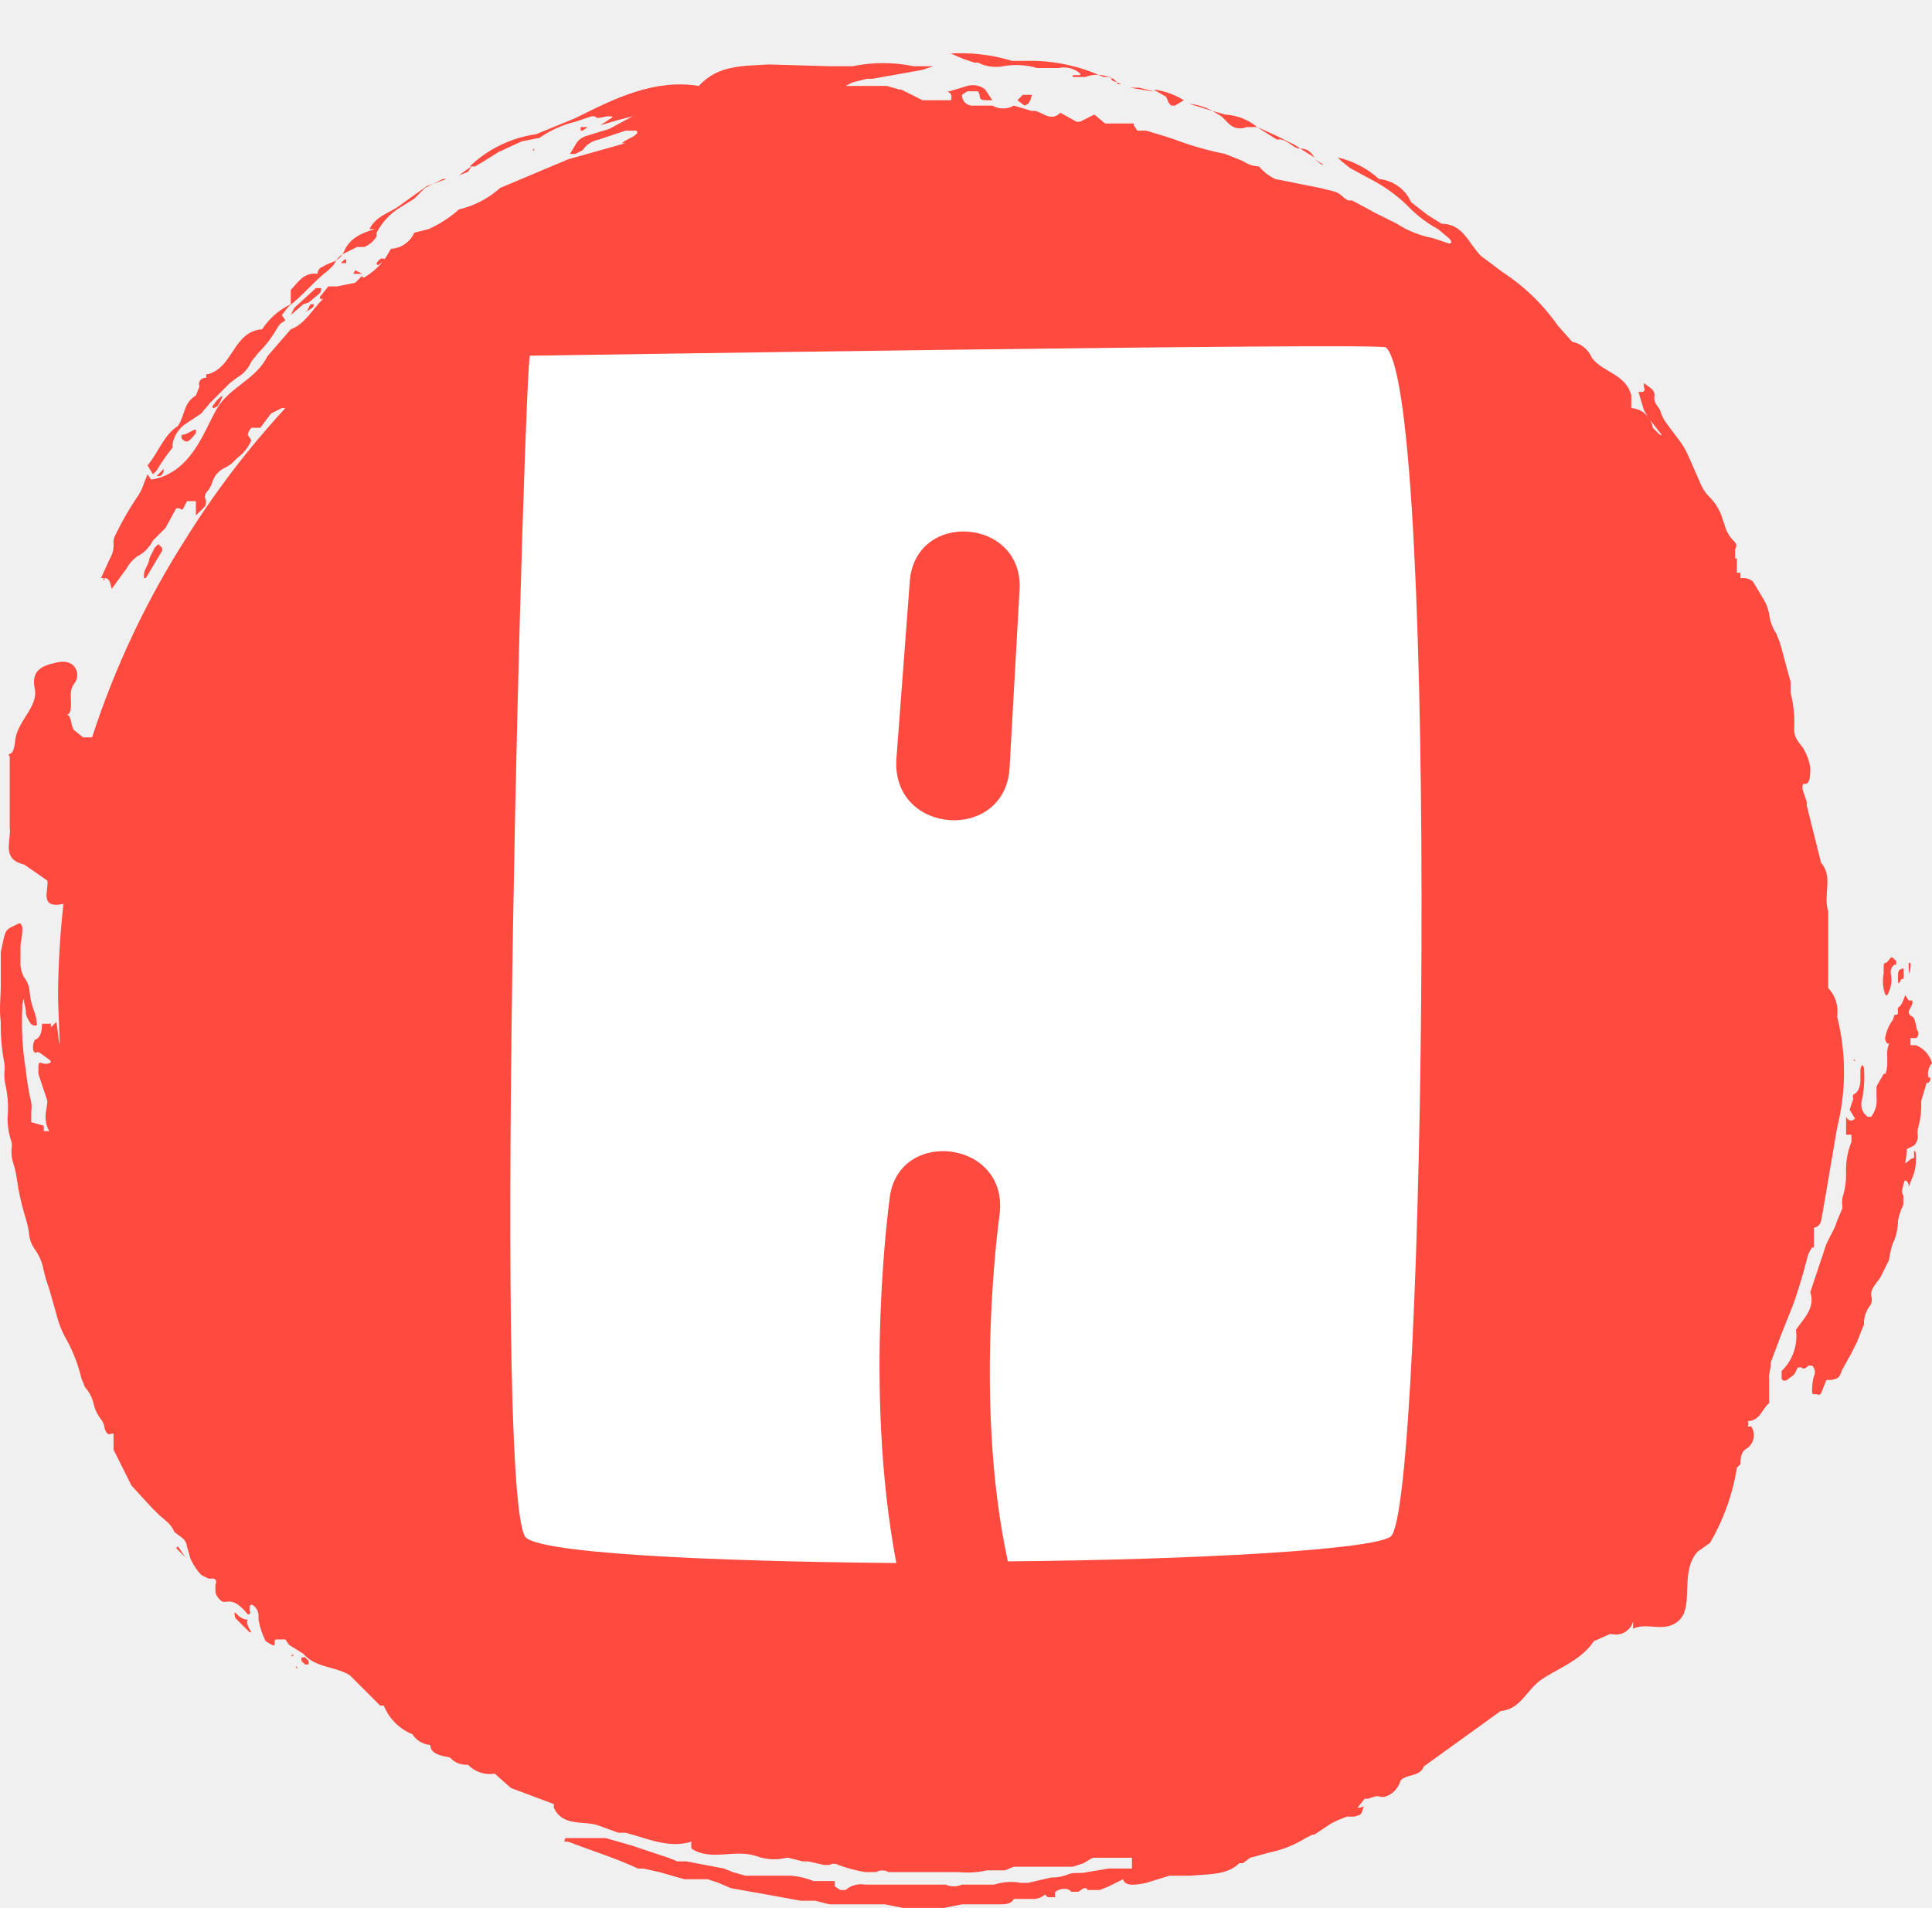
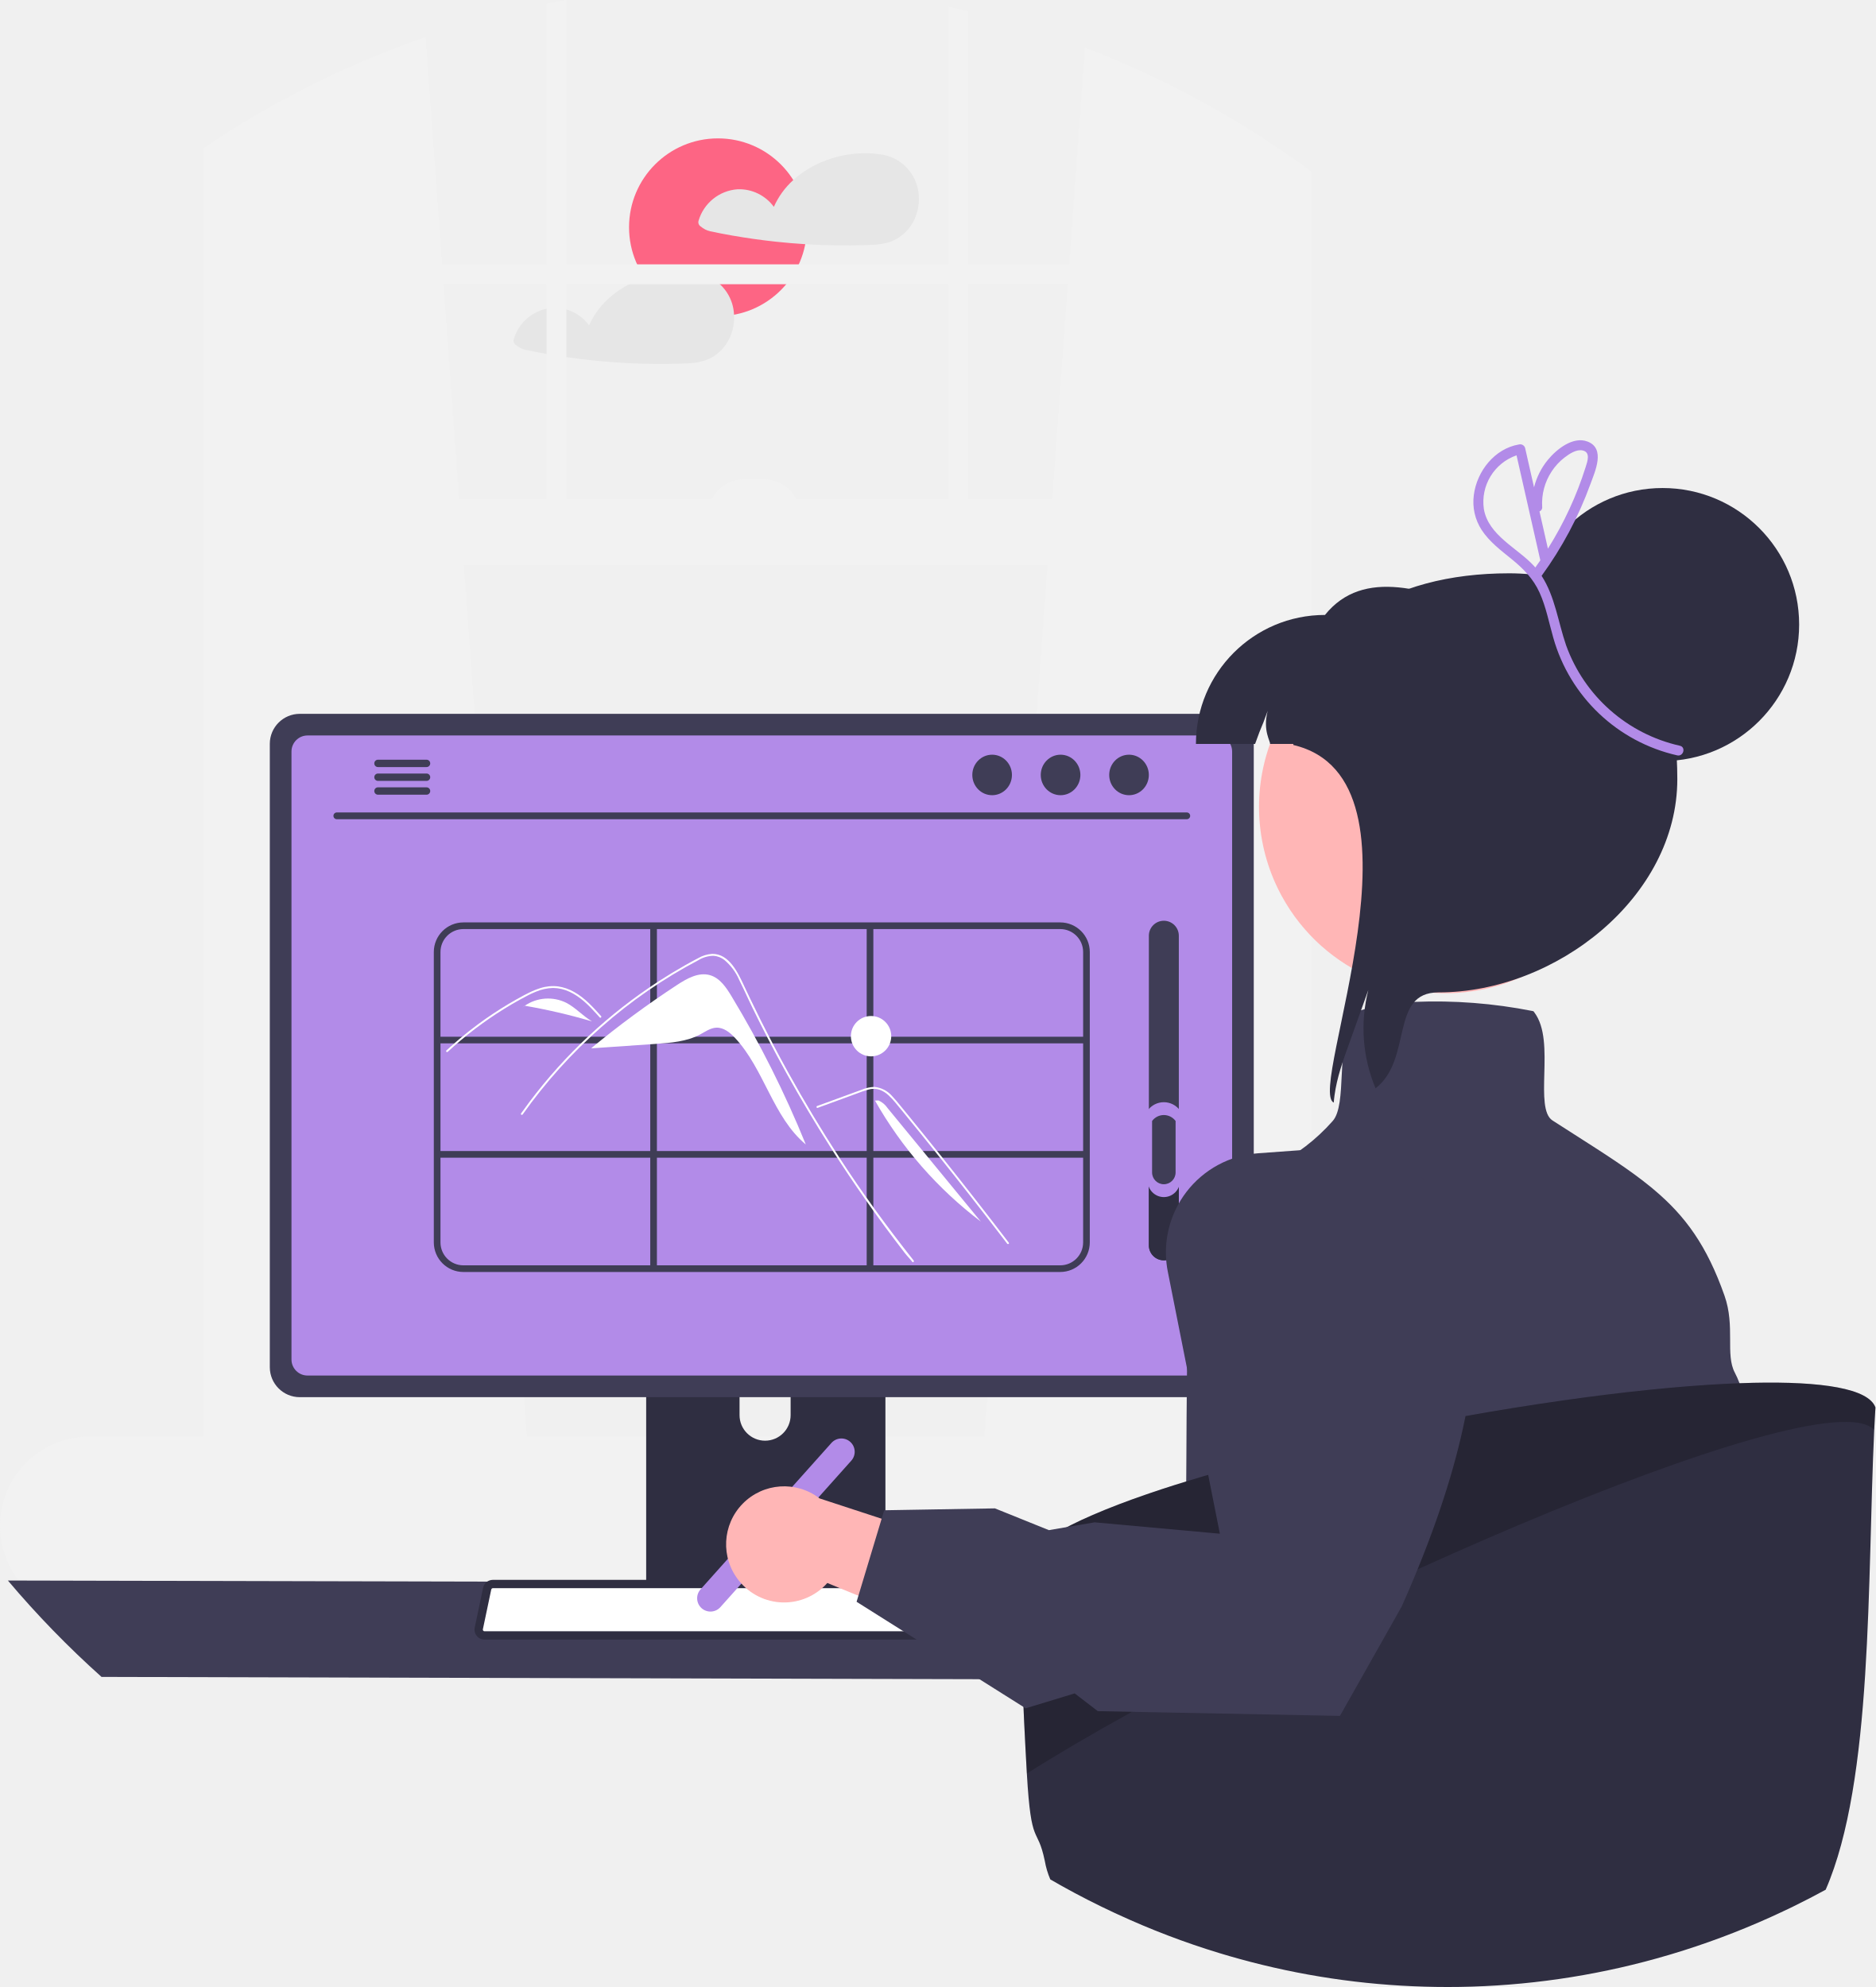
- <svg xmlns="http://www.w3.org/2000/svg" width="308.761" height="304.916" viewBox="0 0 106.008 104.687" class="css-1j8o68f" version="1.1" id="svg23">
-   <defs id="SvgjsDefs2684" />
-   <g id="SvgjsG2685" featurekey="rootContainer" transform="matrix(0.9820593,0,0,0.9820593,-0.05456052,0)" fill="#ff4a3f">
-     <g id="g17">
-       <path d="M19.8 15.3h.5l-.4-.2zm.5.1zm.8-.7c0 .1 0 .1.1.1l.4-.3c-.2-.1-.3-.1-.5.2zm.4-.2zm-4.1 2.3zm-.2.6l.3-.2c.1-.1.1-.2.1-.2h-.2l-.2.4c-.1-.1-.1 0 0 0zm2.2-2.9h-.1l-.2.2h.3zm-2.1 2.4l.6-.5c.1-.1.1-.2.1-.3h-.3l-1.2 1.1-.2.4.7-.6zm-1.1.8z" id="path3" />
-       <path d="M9.7 25v-.2a1.7 1.7 0 0 1 .7-1.1l.9-.6.5-.6.7-.7.4-.4.4-.3a1.9 1.9 0 0 0 .8-.9l.4-.5a5.9 5.9 0 0 0 1-1.3l.2-.3.3-.2-.2-.3.4-.5c.8-.6 1.4-1.4 2.2-2l.3-.3a1.4 1.4 0 0 1 .5-.6l.8-.4h.4a1.4 1.4 0 0 0 .7-.6V13a3.5 3.5 0 0 1 1.3-1.4l.8-.5.2-.2.4-.4 1-.5h.2l-1.1.4-1.4 1c-.6.5-1.4.6-1.8 1.4h.3c-.7.2-1.4.5-1.7 1.2s-.8.6-1.2.9a.4.4 0 0 0-.3.4c-.8-.1-1.1.5-1.5.9v.8a3.9 3.9 0 0 0-1.6 1.4c-1.6.1-1.6 2.1-3 2.5h-.1a.2.2 0 0 0 0 .2c-.3 0-.5.2-.4.5l-.2.5c-.7.4-.6 1.1-1 1.7-.8.5-1.1 1.5-1.7 2.2l.3.5.2-.2a11.6 11.6 0 0 1 .9-1.3zM53.9 3.3l.6.2h.2a2.2 2.2 0 0 0 1.4.2 4.1 4.1 0 0 1 1.9.1h1.2a1.4 1.4 0 0 1 1.2.3.1.1 0 0 1 0 .1H60a.1.1 0 0 0 0 .1h.7a1.8 1.8 0 0 1 1.3 0c.2 0 .1.1.2.2l.5.2h-.2c-.2-.4-.5-.4-.8-.4a9.7 9.7 0 0 0-4.3-.9h-.8A9.8 9.8 0 0 0 53 3h.2zm7.3 3.1zM50.3 4.7zm10.9 1.7h.2-.2zM19 14.7zm32.1-10zm17.6 2.2a.9.9 0 0 0 1 .2h.6a3.1 3.1 0 0 0-1.8-.7l-.7-.2.5.3zm-3.4-1.3c0 .1.1.2.2.3h.2l.5-.3a4.2 4.2 0 0 0-1.7-.6l.7.4zm7.4 2.7l.8.5c-.2-.3-.4-.5-.8-.5z" id="path5" />
-       <path d="M99 76.1l.6-1.6.6-1.5c.2-.5.6-1.8.8-2.6a1.7 1.7 0 0 1 .3-.7h.1v-1.1c.5-.1.4-.6.5-.9l.8-4.7a12.7 12.7 0 0 0 0-6.2 1.9 1.9 0 0 0-.5-1.6v-4.3c-.3-.9.3-1.9-.4-2.7L101 45a.4.4 0 0 0 0-.2l-.2-.6a.5.5 0 0 1 0-.4h.1c.3 0 .3-.5.3-.9a3 3 0 0 0-.4-1.1l-.3-.4a1.1 1.1 0 0 1-.2-.7 6.7 6.7 0 0 0-.2-2v-.6c-.2-.7-.4-1.5-.6-2.2l-.2-.5a2.5 2.5 0 0 1-.4-1.1 2.5 2.5 0 0 0-.3-.8l-.6-1a.8.8 0 0 0-.6-.2h-.1V32h-.2v-.8H97V31a.4.4 0 0 0 0-.1v-.2c.1-.2.1-.3-.1-.5a1.8 1.8 0 0 1-.4-.6l-.2-.6a2.9 2.9 0 0 0-.7-1.2 2.2 2.2 0 0 1-.5-.7l-.7-1.6a4.3 4.3 0 0 0-.6-1l-.6-.8a2.4 2.4 0 0 1-.4-.8l-.2-.3a.6.6 0 0 1-.1-.5.5.5 0 0 0-.2-.4l-.4-.3v.2c.1.2 0 .3-.1.3h-.2l.3 1 .3.5.7.9h-.1l-.2-.2-.2-.2a1.3 1.3 0 0 0-1.2-1.1v-.7c-.3-1.2-1.6-1.3-2.2-2.1a1.5 1.5 0 0 0-1.1-.9l-.8-.9a11.3 11.3 0 0 0-3.1-3l-.8-.6-.4-.3c-.7-.7-1-1.8-2.2-1.8l-.8-.5-.9-.7a2.2 2.2 0 0 0-1.8-1.3 5.1 5.1 0 0 0-2.3-1.2l.2.2.5.4 1.3.7a8.5 8.5 0 0 1 2.1 1.6 6.8 6.8 0 0 0 1.5 1.1l.6.5c.1.1.2.2.1.3H81l-.9-.3a5.6 5.6 0 0 1-2-.8l-1.2-.6-1.3-.7h-.2c-.3-.1-.4-.4-.8-.5l-.8-.2-2.5-.5a2.6 2.6 0 0 1-.9-.7 1.7 1.7 0 0 1-.9-.3l-1-.4a18.1 18.1 0 0 1-2.8-.8l-.6-.2-1-.3h-.5l-.2-.3v-.1h-1.6l-.6-.5-.4.2-.4.2h-.2l-.9-.5c-.6.6-1.1-.2-1.6-.1l-1-.3a1.2 1.2 0 0 1-1.2 0h-1.2a.6.6 0 0 1-.5-.6l.3-.2h.6a.7.7 0 0 1 .1.3c0 .2.2.2.5.2h.2l-.4-.6a1.1 1.1 0 0 0-1-.2l-1 .3H53c.3.2.2.3.2.5h-1.6l-.4-.2-.8-.4h-.1l-.7-.2h-2.3l.4-.2.8-.2h.3l1.7-.3 1.1-.2.6-.2h-1.1a8.4 8.4 0 0 0-3.4 0h-1.3L43 3.6c-1.4.1-2.8 0-3.9 1.2-2.5-.4-4.7.7-6.9 1.8l-2.2.9a6.7 6.7 0 0 0-3.7 1.8h.3l.5-.3.8-.5 1.3-.6 1-.2a6 6 0 0 1 2-.9l.9-.3h.2c.1.2.5 0 .7 0h.2c.1 0 .1.1 0 .1l-.6.4 1-.3.8-.2-1.3.7-1.3.4a1 1 0 0 0-.6.5l-.3.5h.3l.4-.2a1.4 1.4 0 0 1 .9-.6l1.5-.5h.5a.1.1 0 0 1 .1.2c-.2.2-.6.3-.8.5h.2l-3.2.9-3.8 1.6a5.2 5.2 0 0 1-2.3 1.2 6.6 6.6 0 0 1-1.7 1.1l-.8.2a1.5 1.5 0 0 1-1.3.9l-.3.5a3.7 3.7 0 0 1-1.2 1.1h-.1v-.1l-.2.2-.2.2-1 .2h-.5l-.4.5c-.1.1-.1.2 0 .2h.1c-.6.6-1 1.4-1.8 1.7L15 19.9c-.6 1.2-1.8 1.6-2.6 2.6s-1.4 3.9-3.9 4.3l-.2-.3-.2.5a2.7 2.7 0 0 1-.4.8 16.9 16.9 0 0 0-1.2 2.1.8.8 0 0 0-.1.5 1.4 1.4 0 0 1-.2.8l-.5 1.1h.2c.3 0 .3.3.4.6l.8-1.1a2.2 2.2 0 0 1 .6-.7 2 2 0 0 0 .9-.9l.3-.3.4-.4.6-1.1h.2c.1.1.1.1.2 0l.2-.4h.5v.8l.5-.5a.5.5 0 0 0 0-.5.4.4 0 0 1 .1-.3 1.5 1.5 0 0 0 .3-.5 1.3 1.3 0 0 1 .8-.9l.3-.2.3-.3a2.4 2.4 0 0 0 .8-1l-.2-.3c0-.1.1-.3.2-.4h.5l.6-.8.6-.3h.2a48.8 48.8 0 0 0-5.5 7.2h-.1.1a48.4 48.4 0 0 0-5.3 11.2h-.5l-.5-.4c-.2-.2-.1-.7-.4-.9h.1c.3-.5-.1-1.2.3-1.7s.1-1.4-.9-1.2-1.5.5-1.3 1.5-1 1.8-1.1 2.9-.5.5-.3.9v3.9c.1.8-.5 1.8.8 2.1l1.3.9c.1.5-.5 1.6.9 1.3a49.2 49.2 0 0 0-.3 5c0 1.1.1 2.2.1 3.3v-.4c-.1-.4-.1-.8-.2-1.3l-.3.3v-.2h-.5c0 .5-.1.8-.4.9a.9.9 0 0 0-.1.5c0 .1.1.3.2.2s.4.2.7.4-.2.3-.4.2-.2.1-.2.3v.3l.5 1.5c0 .3-.1.6-.1.9a1.7 1.7 0 0 0 .2.8h-.3v-.3l-.7-.2v-.6a1.5 1.5 0 0 0 0-.5 14.6 14.6 0 0 1-.3-1.8 16.6 16.6 0 0 1-.2-3.5.9.9 0 0 1 .1-.5v.2a2.9 2.9 0 0 1 .1.5.8.8 0 0 0 .1.4c.1.2.2.4.4.4s.1-.1.1-.2a2.1 2.1 0 0 0-.1-.5 4.2 4.2 0 0 1-.3-1.3 1.5 1.5 0 0 0-.3-.7 1.6 1.6 0 0 1-.2-.9v-.8c0-.3.1-.6.1-.9a.5.5 0 0 0-.1-.4h-.1c-.8.4-.7.2-1 1.6V55c0 .7-.1 1.4 0 2.1a10.8 10.8 0 0 0 .2 2.3 1.8 1.8 0 0 1 0 .5 3.1 3.1 0 0 0 .1.9 5.9 5.9 0 0 1 .1 1.3 3.9 3.9 0 0 0 .2 1.7 1.2 1.2 0 0 1 0 .4 2.1 2.1 0 0 0 .1.8 4.9 4.9 0 0 1 .2.9 14 14 0 0 0 .5 2.2 5 5 0 0 1 .2 1 1.7 1.7 0 0 0 .3.7 2.9 2.9 0 0 1 .5 1.2 8.5 8.5 0 0 0 .3 1l.4 1.4a5.4 5.4 0 0 0 .6 1.5 8.5 8.5 0 0 1 .8 2.1l.2.5a2.1 2.1 0 0 1 .5 1 2.1 2.1 0 0 0 .4.8 1 1 0 0 1 .2.5c.1.3.2.4.4.3h.1v.9l.5 1 .5 1 1.1 1.2.4.4c.3.3.7.5.9 1l.4.3a.7.7 0 0 1 .3.5l.2.7a3.3 3.3 0 0 0 .6.9l.4.2h.3a.2.2 0 0 1 .1.3 2.5 2.5 0 0 0 0 .5.9.9 0 0 0 .4.5h.2c.4-.1.8.2 1.2.7h.1c0-.1.1-.1 0-.2v-.2c0-.1.1-.2.2-.1a.7.7 0 0 1 .3.6v.2a4.3 4.3 0 0 0 .4 1.2c.5.3.5.3.5.1s0-.2.2-.2h.4l.2.3.8.5c.7.8 1.8.7 2.6 1.2l1.7 1.7h.2a2.9 2.9 0 0 0 1.6 1.6 1.3 1.3 0 0 0 1 .6c0 .5.6.6 1.1.7a1.2 1.2 0 0 0 .8.4h.2a1.7 1.7 0 0 0 1.5.5l.9.8 2.4.9v.2c.5 1.1 1.7.7 2.5 1l1.1.4h.4c1.2.3 2.4.9 3.7.5a.7.7 0 0 0 0 .4c1.1.7 2.4 0 3.6.4a2.9 2.9 0 0 0 1.7.1h.1l.8.2h.3l.9.2h.3a.5.5 0 0 1 .5 0 7.9 7.9 0 0 0 1.5.4h.6a.7.7 0 0 1 .7 0h3.9a5 5 0 0 0 1.6-.1h1l.5-.2H60l.6-.2.5-.3h2.2v.6H62l-1.2.2c-.4.1-.7 0-1 .1a2.4 2.4 0 0 1-1 .2l-1.3.3h-.4a3.1 3.1 0 0 0-1.5.1h-1.8a1.1 1.1 0 0 1-.9 0h-4.5a1.3 1.3 0 0 0-1.1.3H47l-.3-.2v-.3h-1.2a4.1 4.1 0 0 0-1.3-.3h-2.5l-.7-.2-.5-.2-2.1-.4h-.5l-.5-.2-2.1-.7-1.4-.4h-2.2c-.1 0-.1.1-.1.2h.2c1.3.5 2.6.9 3.9 1.5h.3l.9.2 1.4.4h1.3l.6.2.7.3 1.7.3 1.1.2 1.1.2h.8l.8.2h3.1l1 .2h2.3l1-.2H56c.4 0 .6-.1.7-.3h1a1 1 0 0 0 .8-.3c-.1.1 0 .1.1.2h.4v-.2c0-.1 0-.1.2-.2s.6-.1.7.1h.4l.3-.2c.2 0 .2 0 .2.1h.7l.5-.2.8-.4c.1.3.4.4 1.3.2l1.3-.4h1.2c.9-.1 2 0 2.7-.7h.2l.4-.3 1.1-.3a6.1 6.1 0 0 0 2-.8l.4-.2h.1l.9-.6.4-.2.5-.2h.4c.4-.1.4-.1.5-.4s0-.1-.2-.1h-.1l.4-.5h.2c.3-.1.5-.2.7-.1h.2a1.3 1.3 0 0 0 .9-.9c.3-.4 1.1-.2 1.3-.8l4.3-3.1c1.1-.1 1.4-1.1 2.2-1.7s2.3-1.1 3-2.2l.9-.4h.1a1 1 0 0 0 1.2-.7v.4c.8-.4 1.8.3 2.6-.5s0-2.7 1-3.8l.7-.5a12.1 12.1 0 0 0 1.5-4.2l.2-.2c0-.3 0-.7.4-.9a.9.9 0 0 0 .2-1.2h-.2a.3.3 0 0 0 0-.3c.7 0 .8-.7 1.2-1V77a.5.5 0 0 1 0-.2 3.8 3.8 0 0 0 .1-.7zM5.9 32.2z" id="path7" />
-       <path d="M26.4 9.3l-.3.2-.4.3.5-.2zm6.1-2h.1l.3-.2h-.4zm-2.6 1l-.1.1h.1v-.1zm-1.5 1.4zm1.3-.2zm-6.3 3.1zM9.2 26.2l-.4.4H9a.4.4 0 0 0 .2-.4zm3-3.5a2.1 2.1 0 0 0 .3-.6 1.5 1.5 0 0 0-.5.5c-.1.1-.1.2 0 .2zM11 24.2V24c-.2 0-.5.3-.8.3v.2c.3.3.4.2.8-.3zm3 66.2zM73.9 9.2h.1l-.5-.3zm-2.5-1.4c.5-.1.8.4 1.2.5h.1l-.3-.2-1-.5-1.1-.5.3.2zM52.8 3.1zm11.7 2h-.1l-1.2-.2h.5zm2 .7l1.3.4a3.3 3.3 0 0 0-1.3-.4zm-9 0a1 1 0 0 0 .2-.5h-.5l-.3.3.4.3zm9 1.6zM49.9 4.2zm2.9.7zM48.5 4zm13.8 2.1a.5.5 0 0 0 0 .1zm44.8 52.3h-.3V58h.3c.1 0 .2-.3.1-.4s-.1-.7-.3-.8a.3.3 0 0 1-.2-.3l.2-.4a.4.4 0 0 0 0-.2h-.2l-.2-.3c-.1.3-.2.6-.4.7a.5.5 0 0 0 0 .2c0 .1 0 .2-.1.2h-.1a1.1 1.1 0 0 1-.1.3 2.3 2.3 0 0 0-.4.9.4.4 0 0 0 .1.4h.1a1.7 1.7 0 0 0-.1.8v.4a1.8 1.8 0 0 1-.1.5h-.1l-.4.7v.6a1.5 1.5 0 0 1-.3 1.1h-.2l-.2-.2a.9.9 0 0 1-.1-.8 6.5 6.5 0 0 0 .1-1.7c0-.1-.1-.2-.1-.2a.5.5 0 0 0-.1.3v.6c0 .2-.1.6-.3.7s-.1.2-.1.3l-.2.6.3.5c-.2.2-.4.1-.5-.1v1h.3v.4a4.2 4.2 0 0 0-.3 1.4 3.3 3.3 0 0 0 0 .4 4 4 0 0 1-.2 1.3 2 2 0 0 0 0 .6l-.3.7a3.2 3.2 0 0 1-.3.7l-.3.6-.9 2.7c.3.9-.4 1.5-.8 2.1a2.7 2.7 0 0 1-.8 2.3v.4c0 .1.1.2.3.1l.4-.3.2-.4h.2c.1.1.2.1.4-.1h.2a.5.5 0 0 1 .1.6 2.9 2.9 0 0 0-.1.8c0 .1 0 .2.1.2h.2c.1.1.2 0 .3-.3l.2-.5h.3c.4-.1.4-.1.6-.6l.5-.9.3-.6.4-1a1.6 1.6 0 0 1 .3-1 .6.6 0 0 0 .1-.6c0-.2 0-.3.2-.6l.3-.4.5-1a4.7 4.7 0 0 1 .2-.9 3 3 0 0 0 .3-1.3 3.8 3.8 0 0 1 .3-.9v-.5c-.1-.2-.1-.2 0-.6s.1-.2.2-.2a.4.4 0 0 1 .1.3l.2-.5a2.3 2.3 0 0 0 .2-.9v-.3c0-.1 0-.3-.1-.3v.4c-.2 0-.3.2-.5.3a6.4 6.4 0 0 0 .1-.8l.4-.2a.7.7 0 0 0 .2-.6 1.4 1.4 0 0 1 0-.3 4.8 4.8 0 0 0 .2-1.4v-.2l.3-1h.1a.3.3 0 0 0 .1-.3h-.1a.9.9 0 0 1 .2-.8 1.5 1.5 0 0 0-.9-1zm-1.2 7.8zm-.2-9.9zm0 0zM9.1 30.8a.3.3 0 0 0 0-.2l-.2-.2-.2.2-.3.6c0 .3-.3.6-.3.9v.2h.1zm96.3 24.8h.1a1.7 1.7 0 0 0 .2-1.2.5.5 0 0 1 .2-.5h.1v-.2l-.2-.2h-.1c-.1.1-.2.3-.3.3s-.1.1-.1.3v.3a2.2 2.2 0 0 0 .1 1.2zM13.2 90.1c-.1 0 0 .2 0 .3l.8.8h.1c-.2-.3-.3-.6-.2-.7a.9.9 0 0 1-.5-.2zm.8.3zm92.3-35.7h.1a2 2 0 0 0 0-.6c-.3.1-.3.1-.3.6s.1.1.2 0z" id="path9" />
-       <path d="M106.7 62a.6.6 0 0 0 .1-.5c0-.1-.1-.2-.1-.1h-.2v.2c0 .4.1.5.2.4zm.1-8.2h-.1v.6a1 1 0 0 0 .1-.6zM17.1 92.6h-.2v.2l.2.2h.2v-.2zm86.6-33.3c0-.1 0-.1-.1-.1zM9.9 86.5l.5.5-.4-.6z" id="path11" />
-       <circle cx="10.5" cy="87.1" transform="rotate(-24.8 10.4 87.159)" id="circle13" />
-       <path d="M9.7 30.1h-.1v.2-.2h.1zm83.2-6.6l-.2-.3h-.1zm-14.7 77.1zM5.9 32.2zm-.1.2a.3.3 0 0 0 .1-.2v.2zm1.9-4.9zM61.5 2.4zm42.8 58.2v.1-.1zM16.4 92.5h-.1c.1.1.2 0 .1-.1zm.2.7h.1l-.1-.1v.1zm73.9-71.3zm15.2 34.4zM14.6 91.7zm92.1-37zm-.8 11.4zM34.6 0z" id="path15" />
-     </g>
-   </g>
-   <g id="SvgjsG2686" featurekey="nameFeature-0" transform="matrix(2.284354,0,0,2.284354,27.98006,-5.60952)" fill="#ffffff">
-     <path d="M9.6 16.48 l-0.32 4.24 c-0.08 1.8 2.6 1.96 2.72 0.2 l0.24 -4.28 c0.12 -1.76 -2.56 -1.96 -2.64 -0.16 z M0.48 11 l0 0 c0.04 0 20.48 -0.32 20.56 -0.2 c1.28 1.12 0.96 27.8 0.12 28.56 c-0.4 0.32 -4.64 0.56 -9.2 0.6 c-0.84 -3.84 -0.2 -8.32 -0.2 -8.32 c0.24 -1.8 -2.44 -2.12 -2.64 -0.4 c0 0.04 -0.64 4.52 0.16 8.76 c-4.56 -0.04 -8.68 -0.24 -8.92 -0.64 c-0.8 -1.44 0 -28.28 0.12 -28.36 z" id="path20" />
-   </g>
+ <svg xmlns="http://www.w3.org/2000/svg" data-name="Layer 1" width="563.232" height="596.817" viewBox="0 0 563.232 596.817">
+   <circle cx="215.615" cy="68.266" r="26.701" fill="#fd6584" />
+   <path d="M601.119,230.112a13.235,13.235,0,0,0-11.17-9.29,1.081,1.081,0,0,0-.18,0,1.418,1.418,0,0,0-.22-.05c-8.94-1.16-18.88,1.66-25.57,7.8a23.958,23.958,0,0,0-5.83,8.04,12.917,12.917,0,0,0-10.83-5.28,13.184,13.184,0,0,0-11.8,9.51,1.526,1.526,0,0,0,.69,1.69,6.673,6.673,0,0,0,2.79,1.42c2.21.47,4.44.9,6.67,1.29q6.54,1.14,13.15,1.85,4.365.465,8.75.74c6.04.38,12.11.47,18.16.28,3-.1,5.88-.2,8.62-1.52a12.798,12.798,0,0,0,4.95-4.31A14.548,14.548,0,0,0,601.119,230.112Z" transform="translate(-325.7462 -174.4889)" fill="#e6e6e6" />
+   <path d="M546.189,269.012a13.652,13.652,0,0,0-.56-3.3,13.26,13.26,0,0,0-11.18-9.29.965.965,0,0,0-.17,0,1.887,1.887,0,0,0-.23-.05,33.194,33.194,0,0,0-14.69,1.51c-7.26,2.43-13.63,7.33-16.7,14.33a12.922,12.922,0,0,0-10.84-5.28,13.183,13.183,0,0,0-11.8,9.51,1.555,1.555,0,0,0,.69,1.69,6.733,6.733,0,0,0,2.79,1.42c2.22.47,4.44.9,6.68,1.29q6.54,1.14,13.14,1.85a195.164,195.164,0,0,0,26.92,1.02c2.99-.1,5.88-.2,8.62-1.52a12.77,12.77,0,0,0,4.94-4.31A14.264,14.264,0,0,0,546.189,269.012Z" transform="translate(-325.7462 -174.4889)" fill="#e6e6e6" />
+   <path d="M743.876,605.969h-24.34V225.999c-1.64-1.21-3.29-2.41-4.96-3.58q-.495-.345-.99-.69a288.322,288.322,0,0,0-62.01-32.94l-4.72,65.1-0.0.004H616.486V177.879c-1.98-.49-3.96-.95-5.96-1.38v77.394h-114.68V174.489c-1.99.37-3.98.75-5.96,1.16v78.244H458.517l-0-.004-4.95-68.27a287.687,287.687,0,0,0-60.78,29.46c-.66.42-1.32.84-1.98,1.28-1.33.86-2.66,1.74-3.97,2.63v386.98h-34.27a26.803,26.803,0,0,0-24.89,36.79,25.54,25.54,0,0,0,1.75,3.56,27.095,27.095,0,0,0,3.02,4.18,26.76,26.76,0,0,0,20.12,9.11h391.31a26.82,26.82,0,0,0,0-53.64ZM640.316,344.271l-18.93,261.698h-137.4l-18.93-261.698Zm6.11-84.419-4.67,64.556h-25.27V259.852Zm-35.9,0v64.556H564.894a10.916,10.916,0,0,0-9.723-5.959h-5.959a10.916,10.916,0,0,0-9.723,5.959H495.846V259.852Zm-120.64,64.556h-26.27l-4.67-64.556h30.94Z" transform="translate(-325.7462 -174.4889)" fill="#f2f2f2" />
+   <path d="M328.114,649.216a289.004,289.004,0,0,0,28.12,28.95l379.58,1a289.003,289.003,0,0,0,28.12-28.95Z" transform="translate(-325.7462 -174.4889)" fill="#3f3d56" />
+   <path d="M519.804,552.406v102.56h71.85v-102.56a3.448,3.448,0,0,0-2.43-3.3,3.175,3.175,0,0,0-1.03-.16h-64.92A3.463,3.463,0,0,0,519.804,552.406Zm28.04,35.24a7.67,7.67,0,0,1,15.34,0v11.9a7.67,7.67,0,0,1-15.34,0Z" transform="translate(-325.7462 -174.4889)" fill="#2f2e41" />
+   <path d="M519.584,651.686v9.89a1.946,1.946,0,0,0,1.93,1.94h68.43a1.94,1.94,0,0,0,1.93-1.94v-9.89Z" transform="translate(-325.7462 -174.4889)" fill="#3f3d56" />
+   <path d="M406.774,397.886v187.26a9.007,9.007,0,0,0,9,9h277.5a9.007,9.007,0,0,0,9-9v-187.26a9.011,9.011,0,0,0-9-8.99h-277.5A9.012,9.012,0,0,0,406.774,397.886Z" transform="translate(-325.7462 -174.4889)" fill="#3f3d56" />
+   <path d="M413.284,400.216v182.62a4.818,4.818,0,0,0,4.81,4.81h272.87a4.818,4.818,0,0,0,4.81-4.81v-182.62a4.82,4.82,0,0,0-4.81-4.82h-272.87A4.821,4.821,0,0,0,413.284,400.216Z" transform="translate(-325.7462 -174.4889)" fill="#b28be8" />
+   <path d="M468.924,665.846a2.948,2.948,0,0,0,2.32,1.11h162.34a2.987,2.987,0,0,0,2.92-3.6l-2.52-11.97a2.993,2.993,0,0,0-1.86-2.17,2.894,2.894,0,0,0-1.06-.2h-157.31a2.894,2.894,0,0,0-1.06.2,2.992,2.992,0,0,0-1.86,2.17l-2.52,11.97A2.985,2.985,0,0,0,468.924,665.846Z" transform="translate(-325.7462 -174.4889)" fill="#2f2e41" />
+   <path d="M473.754,651.516a.395.395,0,0,0-.145.025.508.508,0,0,0-.328.353l-2.521,11.977a.478.478,0,0,0,.102.396l.011.014a.449.449,0,0,0,.371.176H633.584a.467.467,0,0,0,.37-.175.459.459,0,0,0,.106-.397l-2.522-11.983a.498.498,0,0,0-.304-.349.436.436,0,0,0-.17-.035Z" transform="translate(-325.7462 -174.4889)" fill="#fff" />
+   <path d="M426.867,420.552H682.191a1.016,1.016,0,0,0,0-2.031H426.867a1.016,1.016,0,0,0,0,2.031Z" transform="translate(-325.7462 -174.4889)" fill="#3f3d56" />
+   <ellipse cx="339.064" cy="232.765" rx="5.95" ry="6.083" fill="#3f3d56" />
+   <ellipse cx="318.508" cy="232.765" rx="5.95" ry="6.083" fill="#3f3d56" />
+   <ellipse cx="297.952" cy="232.765" rx="5.95" ry="6.083" fill="#3f3d56" />
+   <path d="M438.156,403.786a1.095,1.095,0,0,0,1.09,1.1h14.6a1.105,1.105,0,0,0,0-2.21h-14.6A1.103,1.103,0,0,0,438.156,403.786Z" transform="translate(-325.7462 -174.4889)" fill="#3f3d56" />
+   <path d="M438.156,407.936a1.095,1.095,0,0,0,1.09,1.1h14.6a1.105,1.105,0,0,0,0-2.21h-14.6A1.103,1.103,0,0,0,438.156,407.936Z" transform="translate(-325.7462 -174.4889)" fill="#3f3d56" />
+   <path d="M438.156,412.076a1.103,1.103,0,0,0,1.09,1.11h14.6a1.105,1.105,0,0,0,0-2.21h-14.6A1.095,1.095,0,0,0,438.156,412.076Z" transform="translate(-325.7462 -174.4889)" fill="#3f3d56" />
+   <path d="M644.148,451.546H464.91a8.892,8.892,0,0,0-8.881,8.881v87.237a8.892,8.892,0,0,0,8.881,8.882H644.148a8.892,8.892,0,0,0,8.881-8.882V460.428A8.892,8.892,0,0,0,644.148,451.546Zm6.881,8.881v25.452h-63v-32.333h56.119A6.889,6.889,0,0,1,651.029,460.428Zm-128,59.786v-32.334h63v32.334Zm63,2v32.333h-63v-32.333Zm-65-2h-63v-32.334h63Zm2-34.334v-32.333h63v32.333Zm65,2h63v32.334h-63Zm-123.119-34.333H521.029v32.333h-63V460.428A6.889,6.889,0,0,1,464.91,453.546ZM458.029,547.664V522.213h63v32.333H464.91A6.889,6.889,0,0,1,458.029,547.664Zm186.119,6.882H588.029v-32.333h63v25.451A6.889,6.889,0,0,1,644.148,554.546Z" transform="translate(-325.7462 -174.4889)" fill="#3f3d56" />
+   <path d="M545.419,473.695c-1.591-2.631-3.475-5.439-6.427-6.298-3.418-.995-6.93.981-9.908,2.931a288.726,288.726,0,0,0-25.695,18.932l.009.102,19.174-1.322c4.618-.318,9.394-.681,13.475-2.865,1.549-.829,3.058-1.936,4.813-2.013,2.18-.096,4.081,1.427,5.575,3.017,8.837,9.41,11.394,23.799,21.307,32.066A314.616,314.616,0,0,0,545.419,473.695Z" transform="translate(-325.7462 -174.4889)" fill="#fff" />
+   <path d="M599.736,553.506c-.977-1.234-1.376-1.523-2.34-2.768q-11.773-15.226-22.131-31.481-7.036-11.04-13.373-22.503-3.017-5.45-5.869-10.985-2.213-4.292-4.327-8.635c-.403-.827-.795-1.658-1.184-2.491-.918-1.958-1.82-3.926-2.787-5.858a16.114,16.114,0,0,0-4.47-5.989,6.098,6.098,0,0,0-3.177-1.222,8.862,8.862,0,0,0-4.599,1.318,148.048,148.048,0,0,0-29.112,20.075A151.559,151.559,0,0,0,482.714,509.22c-.209.298-.703.013-.492-.287q1.246-1.762,2.542-3.487A152.397,152.397,0,0,1,523.671,469.155q3.785-2.453,7.711-4.675c1.319-.747,2.645-1.485,3.993-2.177a9.728,9.728,0,0,1,4.234-1.312c5.137-.08,7.797,5.738,9.624,9.653q.861,1.848,1.743,3.685,3.334,6.973,6.924,13.818,2.216,4.226,4.529,8.404,7.198,13.007,15.301,25.488c7.156,11.022,14.256,20.758,22.408,31.064C600.364,553.388,599.962,553.795,599.736,553.506Z" transform="translate(-325.7462 -174.4889)" fill="#fff" />
+   <path d="M505.858,480.093c-.298-.333-.595-.665-.895-.998-2.369-2.62-4.911-5.209-8.164-6.711a11.844,11.844,0,0,0-4.962-1.15,14.161,14.161,0,0,0-5.152,1.124c-.776.31-1.534.662-2.281,1.036-.854.43-1.692.888-2.527,1.35q-2.35,1.3-4.639,2.715-4.554,2.815-8.824,6.059-2.213,1.683-4.335,3.475-1.973,1.665-3.867,3.42c-.27.249-.673-.154-.403-.403.333-.31.669-.618,1.006-.922q1.426-1.289,2.898-2.529,2.684-2.264,5.506-4.354,4.389-3.251,9.08-6.061,2.344-1.403,4.753-2.688c.485-.259.975-.511,1.472-.751a23.46,23.46,0,0,1,3.498-1.424,12.445,12.445,0,0,1,5.284-.519,13.756,13.756,0,0,1,4.875,1.686c3.194,1.785,5.671,4.546,8.082,7.24C506.505,479.962,506.103,480.367,505.858,480.093Z" transform="translate(-325.7462 -174.4889)" fill="#fff" />
+   <path d="M571.304,507.242l7.654-2.799,3.8-1.39a38.862,38.862,0,0,1,3.752-1.292,5.919,5.919,0,0,1,3.396.043,7.827,7.827,0,0,1,2.649,1.642,21.495,21.495,0,0,1,2.172,2.32c.827.994,1.643,1.999,2.461,3q5.069,6.199,10.072,12.452,5.003,6.253,9.938,12.559,4.948,6.321,9.827,12.696.598.781,1.195,1.563c.22.288.715.004.492-.288q-4.916-6.438-9.9-12.824-4.997-6.401-10.062-12.748-5.065-6.347-10.199-12.638-1.279-1.567-2.562-3.131c-.722-.879-1.435-1.768-2.227-2.587a8.025,8.025,0,0,0-5.441-2.867,10.501,10.501,0,0,0-3.701.814c-1.28.463-2.556.934-3.834,1.402l-7.707,2.819-1.927.705c-.342.125-.194.676.152.55Z" transform="translate(-325.7462 -174.4889)" fill="#fff" />
+   <path d="M495.792,475.68a12.357,12.357,0,0,0-12.445.89,177.498,177.498,0,0,1,20.194,4.713C500.786,479.669,498.631,477.139,495.792,475.68Z" transform="translate(-325.7462 -174.4889)" fill="#fff" />
+   <path d="M483.309,476.563l-.749.609c.253-.213.517-.413.787-.602Z" transform="translate(-325.7462 -174.4889)" fill="#fff" />
+   <path d="M592.265,507.27a6.371,6.371,0,0,0-2.695-2.25l-1.052.041a119.342,119.342,0,0,0,31.787,36.34Z" transform="translate(-325.7462 -174.4889)" fill="#fff" />
+   <circle cx="261.597" cy="311.227" r="6.059" fill="#fff" />
+   <path d="M675.268,553.046a4.507,4.507,0,0,0,4.5-4.5v-93a4.5,4.5,0,1,0-9,0v93A4.507,4.507,0,0,0,675.268,553.046Z" transform="translate(-325.7462 -174.4889)" fill="#3f3d56" />
+   <path d="M675.268,553.046a4.507,4.507,0,0,0,4.5-4.5v-19.72a5.581,5.581,0,0,0-9,0v19.72A4.507,4.507,0,0,0,675.268,553.046Z" transform="translate(-325.7462 -174.4889)" fill="#2f2e41" />
+   <path d="M675.268,534.046a4.847,4.847,0,0,0,4.84-4.84V507.998a6.002,6.002,0,0,0-9.679,0V529.207A4.847,4.847,0,0,0,675.268,534.046Z" transform="translate(-325.7462 -174.4889)" fill="#b28be8" />
+   <path d="M675.268,530.19a3.535,3.535,0,0,0,3.53-3.53V511.191a4.378,4.378,0,0,0-7.06,0v15.469A3.535,3.535,0,0,0,675.268,530.19Z" transform="translate(-325.7462 -174.4889)" fill="#3f3d56" />
+   <path d="M536.445,657.525a4.004,4.004,0,0,1-.317-5.648L575.444,607.885a4,4,0,0,1,5.965,5.331l-39.316,43.992A4.004,4.004,0,0,1,536.445,657.525Z" transform="translate(-325.7462 -174.4889)" fill="#b28be8" />
+   <path d="M862.596,729.955c0,7.29-1.72,12.87-1.51,17.33a287.268,287.268,0,0,1-36.3,13.02c-1.4.4-2.8.78-4.21,1.16-7.63-23.36-15.27-44.75-18.28-47.02-6.89-5.17-10.34,16.22-10.34,11.05,0-5.17,3.45-5.17-5.16-12.06-8.62-6.89-3.45-37.9-3.45-37.9l-12.06-31.01,13.49-49.46,17.52-64.25h17.23s.51.37,1.36,1.06c4.31,3.52,17.31,15.28,15.87,28.23-.43,3.86.53,15.08,2.2,30.02,5.08,45.11,16.75,94.15,16.75,107.09C855.706,714.445,862.596,719.615,862.596,729.955Z" transform="translate(-325.7462 -174.4889)" fill="#e6e6e6" />
+   <path d="M848.148,589.956c-.02-.05-.03-.09-.05-.13a26.641,26.641,0,0,0-1.35-3.04c-2.91-5.47.17-13.87-3.11-23.15-5.3-15.04-11.76-23.91-21.23-31.86-.28-.24-.56-.47-.85-.71l-.01-.01c-6.32-5.19-13.94-10.04-23.4-16.08-1.97-1.26-4.03-2.57-6.17-3.95-2.76-1.77-2.61-7.67-2.45-13.91.18-6.93.37-14.11-3.03-18.59l-.22-.29-.35-.09a150.437,150.437,0,0,0-35.42-2.73h-.01a69.659,69.659,0,0,0-14.93,2.19c-.36.1-.72.2-1.07.32-.27.07-.54.16-.81.25l-.22.08-.17.16c-3.29,3.29-4.05,9.19-4.41,15.34v.01q-.105,1.68-.18,3.36c-.28,5.98-.54,11.63-2.74,14.08a57.788,57.788,0,0,1-17.47,13.44c-10.33,5.1-18.5,4.94-18.62,4.94l-.95-.03-.09.94c-6.86,13.07-6.6,46.79-6.81,82.9q-.015,3.015-.04,6.06c-.12,16.82-.44,33.93-1.7,49.52-.55,6.7-1.26,13.11-2.21,19.1-4.62,29.17-25.55,4.95-35.56,24.36a24.526,24.526,0,0,0,1.65,5.55c1.15.68,2.33,1.34,3.5,2q7.785,4.335,15.86,8.09c.3.14.6.28.9.41a236.736,236.736,0,0,0,30.46,11.62c2.03.62,4.06,1.21,6.11,1.77a233.586,233.586,0,0,0,55.61,8.33,1.701,1.701,0,0,1,.23-.01,288.585,288.585,0,0,0,65.84-9.49q.45-.12.9-.24c1.41-.38,2.81-.76,4.21-1.16a287.279,287.279,0,0,0,36.3-13.02,9.238,9.238,0,0,0,.13,1.31,3.03,3.03,0,0,0,.06.42c.02-.16.04-.32.05-.48.06-.47.11-.95.16-1.43C870.608,666.426,857.898,615.756,848.148,589.956Z" transform="translate(-325.7462 -174.4889)" fill="#3f3d56" />
+   <path d="M710.714,443.689a55.983,55.983,0,1,0-2.845-47.693c-.256.641-.487,1.281-.718,1.948A55.906,55.906,0,0,0,710.714,443.689Z" transform="translate(-325.7462 -174.4889)" fill="#ffb6b6" />
+   <path d="M702.667,397.943c2.409-6.74,1.358-3.229,3.793-9.944-1.589,5.946.923,9.277.692,9.944h66.658V359.194c-19.529-7.74-38.621-14.326-50.154,0A38.751,38.751,0,0,0,684.907,397.943Z" transform="translate(-325.7462 -174.4889)" fill="#2f2e41" />
+   <path d="M726.296,505.657c.051-.718.128-1.461.231-2.178.718-5.279,2.511-10.354,4.331-15.377,1.922-5.407,3.87-10.841,5.817-16.248a46.519,46.519,0,0,0,2.178,29.523c11.251-8.765,4.152-28.806,18.862-28.806,35.366,0,71.758-28.678,71.758-64.069,0-35.366-15.172-61.814-50.538-61.814-35.392,0-64.095,16.197-64.787,51.563C757.716,408.502,718.069,502.069,726.296,505.657Z" transform="translate(-325.7462 -174.4889)" fill="#2f2e41" />
+   <circle cx="499.308" cy="187.588" r="41.004" fill="#2f2e41" />
+   <path d="M888.978,597.236q-.21,3.165-.37,6.74c-2.12,44.89-.29,105.32-14.58,138.11q-4.8,2.625-9.7,5.02-.195.09-.36.18c-.88.43-1.76.85-2.64,1.25a.3.3,0,0,1-.11.06,238.808,238.808,0,0,1-29.81,11.71c-1.25.4-2.51.78-3.77,1.16q-.405.12-.81.24a233.934,233.934,0,0,1-59.04,9.49c-1.04.03-2.06.05-3.05.07-.35.01-.69.02-1.03.02-1.12.01-2.23.02-3.35.02q-3.39,0-6.75-.1a233.586,233.586,0,0,1-55.61-8.33c-2.05-.56-4.08-1.15-6.11-1.77a236.736,236.736,0,0,1-30.46-11.62c-.3-.13-.6-.27-.9-.41q-8.07-3.75-15.86-8.09c-1.17-.66-2.35-1.32-3.5-2a24.526,24.526,0,0,1-1.65-5.55c-2.27-10.91-4.09-3.55-5.39-26.25-1.19-20.81-1.95-41.68-2.23-53.61-.09-3.18-.12-5.73-.13-7.47,1.06-7.58,18.1-16.18,42.95-24.35,2.35-.77,4.78-1.54,7.27-2.3,6.72-2.07,13.9-4.1,21.4-6.06,19.1-5,40.31-9.59,61.36-13.38,10.39-1.86,20.74-3.53,30.79-4.95,17.63-2.5,34.31-4.23,48.58-4.94,1.37-.07,2.71-.13,4.03-.17,1.42-.06,2.81-.1,4.17-.13C872.878,589.376,886.918,591.516,888.978,597.236Z" transform="translate(-325.7462 -174.4889)" fill="#2f2e41" />
+   <path d="M888.978,597.236q-.21,3.165-.37,6.74c-15.58-16.78-183.42,58.18-254.48,103.21-1.19-20.81-1.95-41.68-2.23-53.61-.09-3.18-.12-5.73-.13-7.47,1.06-7.58,18.1-16.18,42.95-24.35,2.35-.77,4.78-1.54,7.27-2.3,6.72-2.07,13.9-4.1,21.4-6.06,19.1-5,40.31-9.59,61.36-13.38,10.39-1.86,20.74-3.53,30.79-4.95,17.63-2.5,34.31-4.23,48.58-4.94,1.37-.07,2.71-.13,4.03-.17,1.42-.06,2.81-.1,4.17-.13C872.878,589.376,886.918,591.516,888.978,597.236Z" transform="translate(-325.7462 -174.4889)" opacity="0.2" />
+   <path d="M547.647,649.249a17.324,17.324,0,0,0,26.555.706l56.948,23.389-6.145-31.396-53.137-17.397A17.418,17.418,0,0,0,547.647,649.249Z" transform="translate(-325.7462 -174.4889)" fill="#ffb6b6" />
+   <path d="M737.082,518.509l-.312-.033-33.209,2.411a29.807,29.807,0,0,0-21.561,11.675,29.215,29.215,0,0,0-3.075,4.997l-.009.005a29.804,29.804,0,0,0-2.456,18.888l15.634,78.703-37.618-3.418-13.732,2.347-16.205-6.538-33.251.566-.771,2.549-6.975,23.123-.548,1.817,50.775,31.997,14.721-4.478,6.935,5.327.333.009L669.51,688.727l58.648,1.15,16.031-28.401,2.505-4.453c18.618-41.709,23.213-70.826,21.755-90.885-.764-10.599-3.214-18.655-6.181-24.727C753.096,522.648,737.727,518.667,737.082,518.509Z" transform="translate(-325.7462 -174.4889)" fill="#3f3d56" />
+   <path d="M830.24,398.481a47.347,47.347,0,0,1-34.173-30.183c-2.406-6.978-3.314-14.64-7.352-20.85a111.467,111.467,0,0,0,14.655-27.541c1.382-3.802,4.617-10.705-.868-12.797-4.37-1.667-9.335,2.356-11.926,5.529a21.057,21.057,0,0,0-4.133,8.231q-1.34-5.918-2.68-11.835a1.536,1.536,0,0,0-1.845-1.048c-7.322,1.248-12.632,8.028-13.554,15.169a15.454,15.454,0,0,0,2.356,10.522c2.352,3.578,5.796,6.144,9.074,8.81,3.486,2.836,6.44,5.856,8.314,10.003,1.948,4.31,2.825,9.027,4.117,13.552a50.208,50.208,0,0,0,37.219,35.331C831.325,401.786,832.129,398.894,830.24,398.481Zm-41.347-71.716a17.411,17.411,0,0,1,2.837-10.665,16.892,16.892,0,0,1,3.853-4.174c1.432-1.094,3.545-2.544,5.44-2.142,2.458.521,1.469,3.265.947,4.919q-1.033,3.274-2.272,6.479a106.456,106.456,0,0,1-5.59,12.107c-1.098,2.038-2.271,4.032-3.496,5.994q-1.267-5.594-2.534-11.188A1.256,1.256,0,0,0,788.893,326.766Zm-17.52.597a14.814,14.814,0,0,1,9.817-16.111q3.572,15.77,7.143,31.541c-.491.725-.998,1.439-1.507,2.152-.133-.153-.255-.311-.393-.462C781.44,339.048,772.731,335.342,771.374,327.363Z" transform="translate(-325.7462 -174.4889)" fill="#b28be8" />
</svg>
